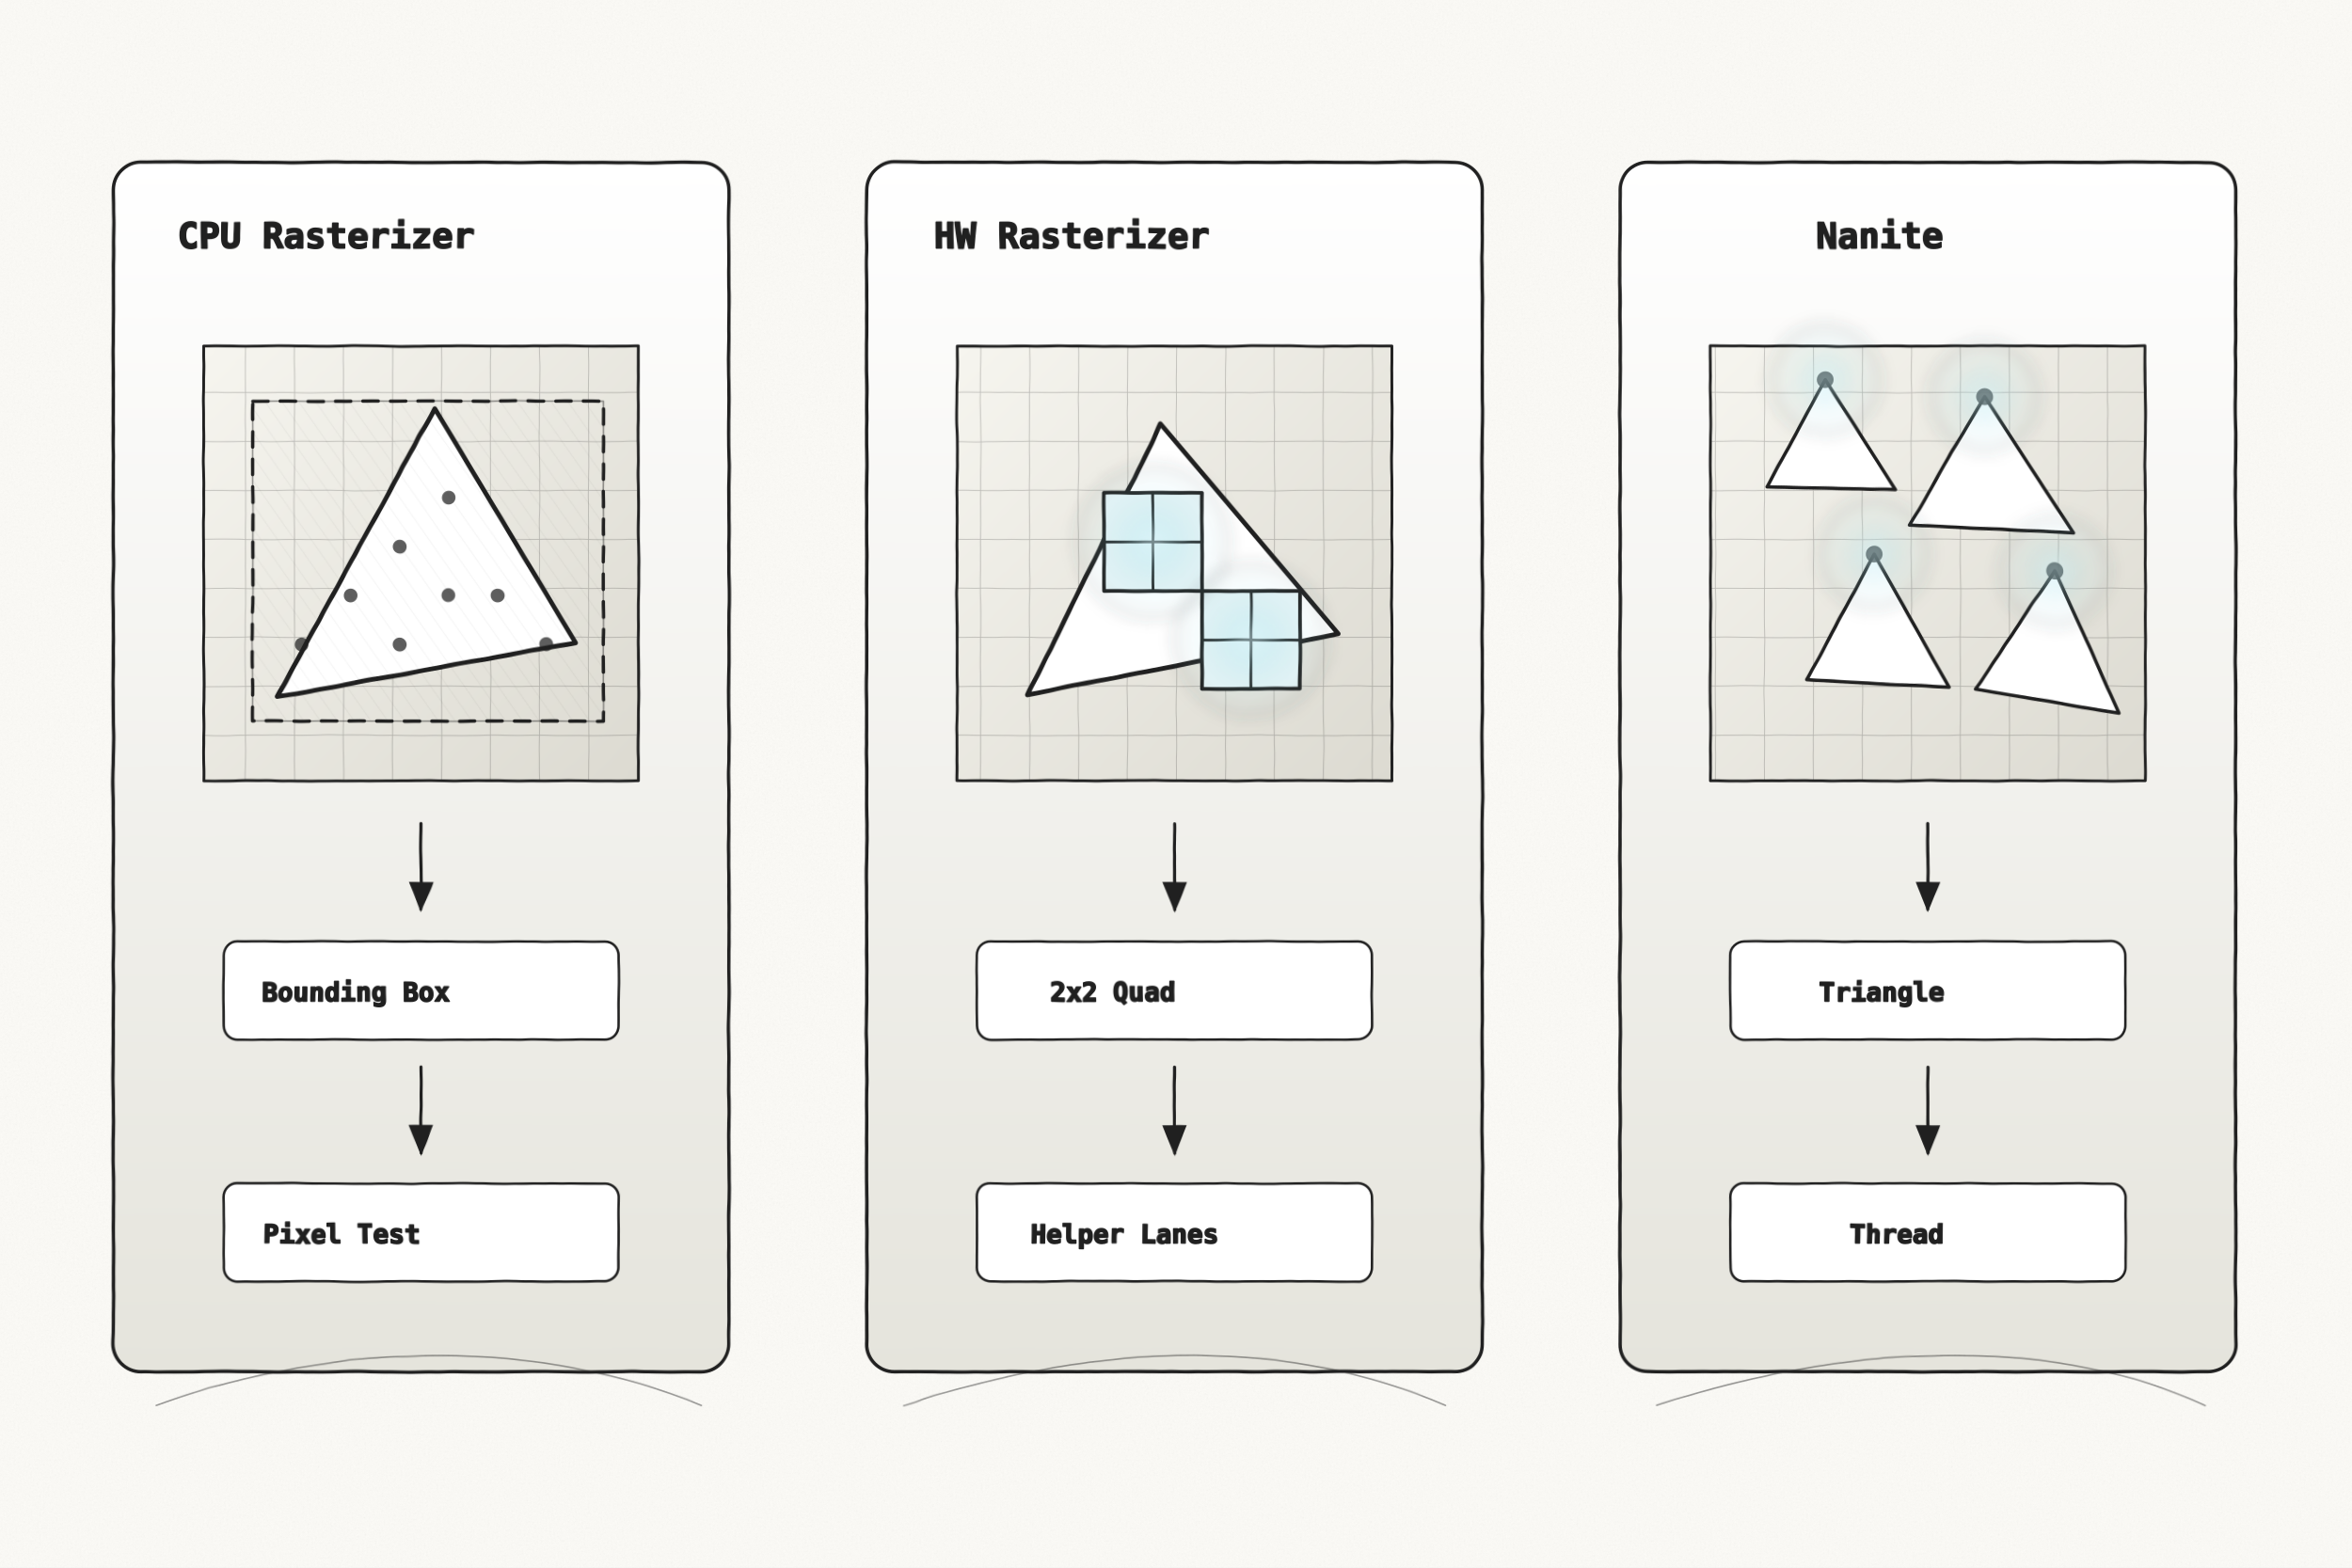
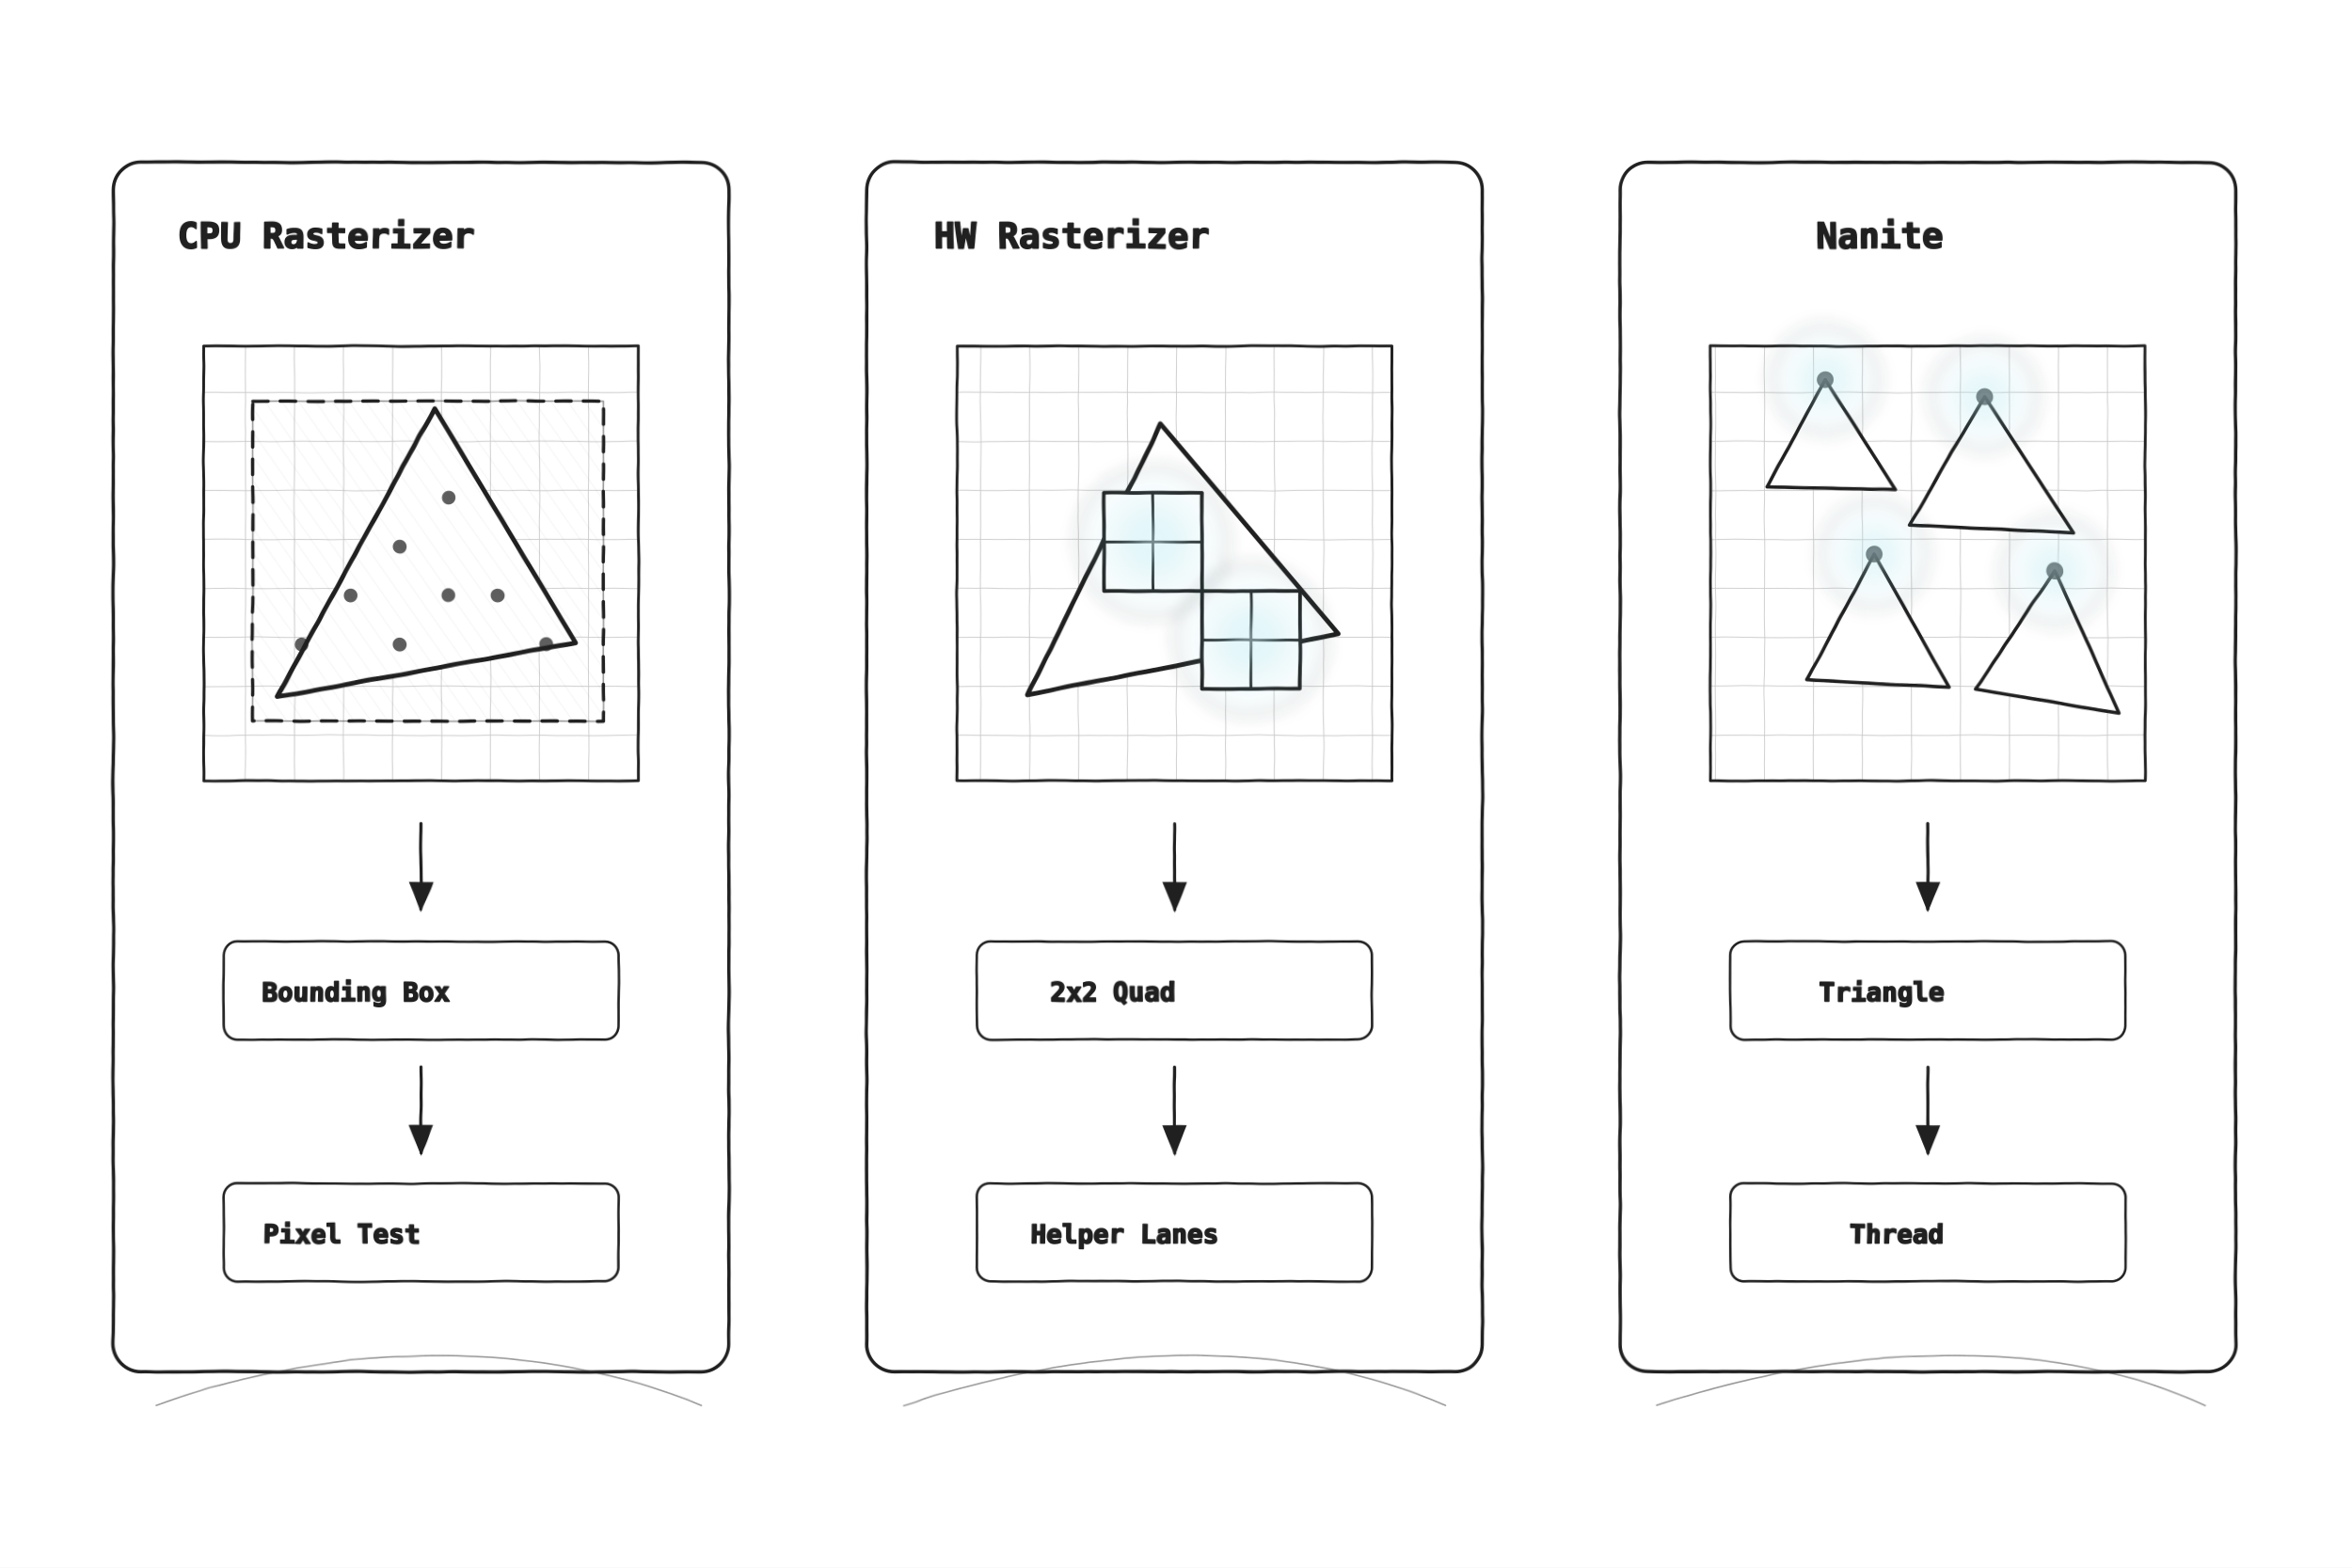
<svg xmlns="http://www.w3.org/2000/svg" viewBox="0 0 1536 1024" role="img" aria-label="Pencil sketch comparison of CPU rasterizer, hardware rasterizer, and Nanite software rasterizer">
  <defs>
    <filter id="paper">
      <feTurbulence type="fractalNoise" baseFrequency="0.72" numOctaves="3" seed="41" />
      <feColorMatrix type="saturate" values="0" />
      <feComponentTransfer>
        <feFuncA type="table" tableValues="0 0.08" />
      </feComponentTransfer>
    </filter>
    <filter id="rough">
      <feTurbulence type="fractalNoise" baseFrequency="0.032" numOctaves="3" seed="17" result="n" />
      <feDisplacementMap in="SourceGraphic" in2="n" scale="1.05" />
    </filter>
    <filter id="glow">
      <feGaussianBlur stdDeviation="5" />
    </filter>
    <linearGradient id="paperPanel" x1="0" y1="0" x2="0" y2="1">
      <stop offset="0" stop-color="#ffffff" />
-       <stop offset="1" stop-color="#e5e4dc" />
+       <stop offset="1" stop-color="#ffffff" />
    </linearGradient>
    <linearGradient id="gridShade" x1="0" y1="0" x2="1" y2="1">
-       <stop offset="0" stop-color="#f6f5ef" />
-       <stop offset="1" stop-color="#dcdad1" />
+       <stop offset="0" stop-color="#ffffff" />
+       <stop offset="1" stop-color="#ffffff" />
    </linearGradient>
    <radialGradient id="cyanGlow" cx="50%" cy="50%" r="50%">
      <stop offset="0" stop-color="#dffaff" stop-opacity="0.9" />
      <stop offset="0.42" stop-color="#91dbe7" stop-opacity="0.26" />
      <stop offset="1" stop-color="#91dbe7" stop-opacity="0" />
    </radialGradient>
    <pattern id="hatchA" width="12" height="12" patternUnits="userSpaceOnUse" patternTransform="rotate(28)">
      <line x1="0" y1="0" x2="0" y2="12" stroke="#202020" stroke-width="1" opacity="0.13" />
    </pattern>
    <pattern id="hatchB" width="9" height="9" patternUnits="userSpaceOnUse" patternTransform="rotate(-35)">
      <line x1="0" y1="0" x2="0" y2="9" stroke="#202020" stroke-width="1" opacity="0.10" />
    </pattern>
    <pattern id="pixelGrid" width="32" height="32" patternUnits="userSpaceOnUse">
      <path d="M32 0H0V32" fill="none" stroke="#202020" stroke-width="1" opacity="0.28" />
    </pattern>
    <marker id="arrow" markerWidth="10" markerHeight="8" refX="9" refY="4" orient="auto" markerUnits="strokeWidth">
      <path d="M0 0L10 4L0 8Z" fill="#202020" />
    </marker>
  </defs>
-   <rect width="1536" height="1024" fill="#fbfaf6" />
-   <rect width="1536" height="1024" filter="url(#paper)" opacity="0.82" />
+   <rect width="1536" height="1024" fill="#ffffff" />
  <g filter="url(#rough)" stroke="#202020" stroke-linecap="round" stroke-linejoin="round">
    <g>
      <rect x="74" y="106" width="402" height="790" rx="18" fill="url(#paperPanel)" stroke-width="2.2" />
      <rect x="566" y="106" width="402" height="790" rx="18" fill="url(#paperPanel)" stroke-width="2.2" />
      <rect x="1058" y="106" width="402" height="790" rx="18" fill="url(#paperPanel)" stroke-width="2.2" />
    </g>
    <text x="116" y="162" font-family="JetBrains Mono, Consolas, monospace" font-size="23" font-weight="700" fill="#202020">CPU Rasterizer</text>
    <text x="610" y="162" font-family="JetBrains Mono, Consolas, monospace" font-size="23" font-weight="700" fill="#202020">HW Rasterizer</text>
    <text x="1186" y="162" font-family="JetBrains Mono, Consolas, monospace" font-size="23" font-weight="700" fill="#202020">Nanite</text>
    <g id="cpu">
      <rect x="133" y="226" width="284" height="284" fill="url(#gridShade)" stroke-width="1.8" />
      <rect x="133" y="226" width="284" height="284" fill="url(#pixelGrid)" opacity="0.9" />
      <path d="M181 455L284 267L376 420Z" fill="#ffffff" stroke-width="3" />
      <path d="M165 262H394V471H165Z" fill="none" stroke-width="2.2" stroke-dasharray="10 8" />
      <path d="M165 262H394V471H165Z" fill="url(#hatchB)" opacity="0.45" />
      <g fill="#202020" opacity="0.72">
        <circle cx="197" cy="421" r="4" />
        <circle cx="229" cy="389" r="4" />
        <circle cx="261" cy="357" r="4" />
        <circle cx="293" cy="325" r="4" />
        <circle cx="325" cy="389" r="4" />
        <circle cx="357" cy="421" r="4" />
        <circle cx="261" cy="421" r="4" />
        <circle cx="293" cy="389" r="4" />
      </g>
      <path d="M275 538V594" fill="none" stroke-width="2" marker-end="url(#arrow)" />
      <rect x="146" y="615" width="258" height="64" rx="9" fill="#fff" stroke-width="1.6" />
      <text x="171" y="654" font-family="JetBrains Mono, Consolas, monospace" font-size="17" font-weight="700" fill="#202020">Bounding Box</text>
      <path d="M275 697V753" fill="none" stroke-width="2" marker-end="url(#arrow)" />
      <rect x="146" y="773" width="258" height="64" rx="9" fill="#fff" stroke-width="1.6" />
      <text x="172" y="812" font-family="JetBrains Mono, Consolas, monospace" font-size="17" font-weight="700" fill="#202020">Pixel Test</text>
    </g>
    <g id="hw">
      <rect x="625" y="226" width="284" height="284" fill="url(#gridShade)" stroke-width="1.8" />
      <rect x="625" y="226" width="284" height="284" fill="url(#pixelGrid)" opacity="0.9" />
      <path d="M671 454L758 277L874 414Z" fill="#ffffff" stroke-width="3" />
      <g>
-         <rect x="721" y="322" width="64" height="64" fill="#e7f4f6" stroke-width="2.4" />
+         <rect x="721" y="322" width="64" height="64" fill="#ffffff" stroke-width="2.4" />
        <path d="M753 322V386M721 354H785" fill="none" stroke-width="1.8" />
-         <rect x="785" y="386" width="64" height="64" fill="#e7f4f6" stroke-width="2.4" />
+         <rect x="785" y="386" width="64" height="64" fill="#ffffff" stroke-width="2.4" />
        <path d="M817 386V450M785 418H849" fill="none" stroke-width="1.8" />
      </g>
      <g filter="url(#glow)" opacity="0.7">
        <circle cx="753" cy="354" r="48" fill="url(#cyanGlow)" />
        <circle cx="817" cy="418" r="48" fill="url(#cyanGlow)" />
      </g>
      <path d="M767 538V594" fill="none" stroke-width="2" marker-end="url(#arrow)" />
      <rect x="638" y="615" width="258" height="64" rx="9" fill="#fff" stroke-width="1.6" />
      <text x="686" y="654" font-family="JetBrains Mono, Consolas, monospace" font-size="17" font-weight="700" fill="#202020">2x2 Quad</text>
      <path d="M767 697V753" fill="none" stroke-width="2" marker-end="url(#arrow)" />
      <rect x="638" y="773" width="258" height="64" rx="9" fill="#fff" stroke-width="1.6" />
      <text x="673" y="812" font-family="JetBrains Mono, Consolas, monospace" font-size="17" font-weight="700" fill="#202020">Helper Lanes</text>
    </g>
    <g id="nanite">
      <rect x="1117" y="226" width="284" height="284" fill="url(#gridShade)" stroke-width="1.8" />
      <rect x="1117" y="226" width="284" height="284" fill="url(#pixelGrid)" opacity="0.9" />
      <g fill="#fff" stroke-width="2.2">
        <path d="M1154 318L1192 248L1238 320Z" />
        <path d="M1247 343L1296 259L1354 348Z" />
        <path d="M1180 444L1224 362L1273 449Z" />
        <path d="M1290 450L1342 373L1384 466Z" />
      </g>
      <g fill="#202020" opacity="0.82">
        <circle cx="1192" cy="248" r="5" />
        <circle cx="1296" cy="259" r="5" />
        <circle cx="1224" cy="362" r="5" />
        <circle cx="1342" cy="373" r="5" />
      </g>
      <g filter="url(#glow)" opacity="0.65">
        <circle cx="1192" cy="248" r="34" fill="url(#cyanGlow)" />
        <circle cx="1296" cy="259" r="34" fill="url(#cyanGlow)" />
        <circle cx="1224" cy="362" r="34" fill="url(#cyanGlow)" />
        <circle cx="1342" cy="373" r="34" fill="url(#cyanGlow)" />
      </g>
      <path d="M1259 538V594" fill="none" stroke-width="2" marker-end="url(#arrow)" />
      <rect x="1130" y="615" width="258" height="64" rx="9" fill="#fff" stroke-width="1.6" />
      <text x="1188" y="654" font-family="JetBrains Mono, Consolas, monospace" font-size="17" font-weight="700" fill="#202020">Triangle</text>
      <path d="M1259 697V753" fill="none" stroke-width="2" marker-end="url(#arrow)" />
      <rect x="1130" y="773" width="258" height="64" rx="9" fill="#fff" stroke-width="1.6" />
      <text x="1208" y="812" font-family="JetBrains Mono, Consolas, monospace" font-size="17" font-weight="700" fill="#202020">Thread</text>
    </g>
    <g opacity="0.45" fill="none">
      <path d="M102 918C224 874 354 875 458 918" stroke-width="1" />
      <path d="M590 918C724 874 844 875 944 918" stroke-width="1" />
      <path d="M1082 918C1216 874 1348 875 1440 918" stroke-width="1" />
    </g>
  </g>
</svg>
